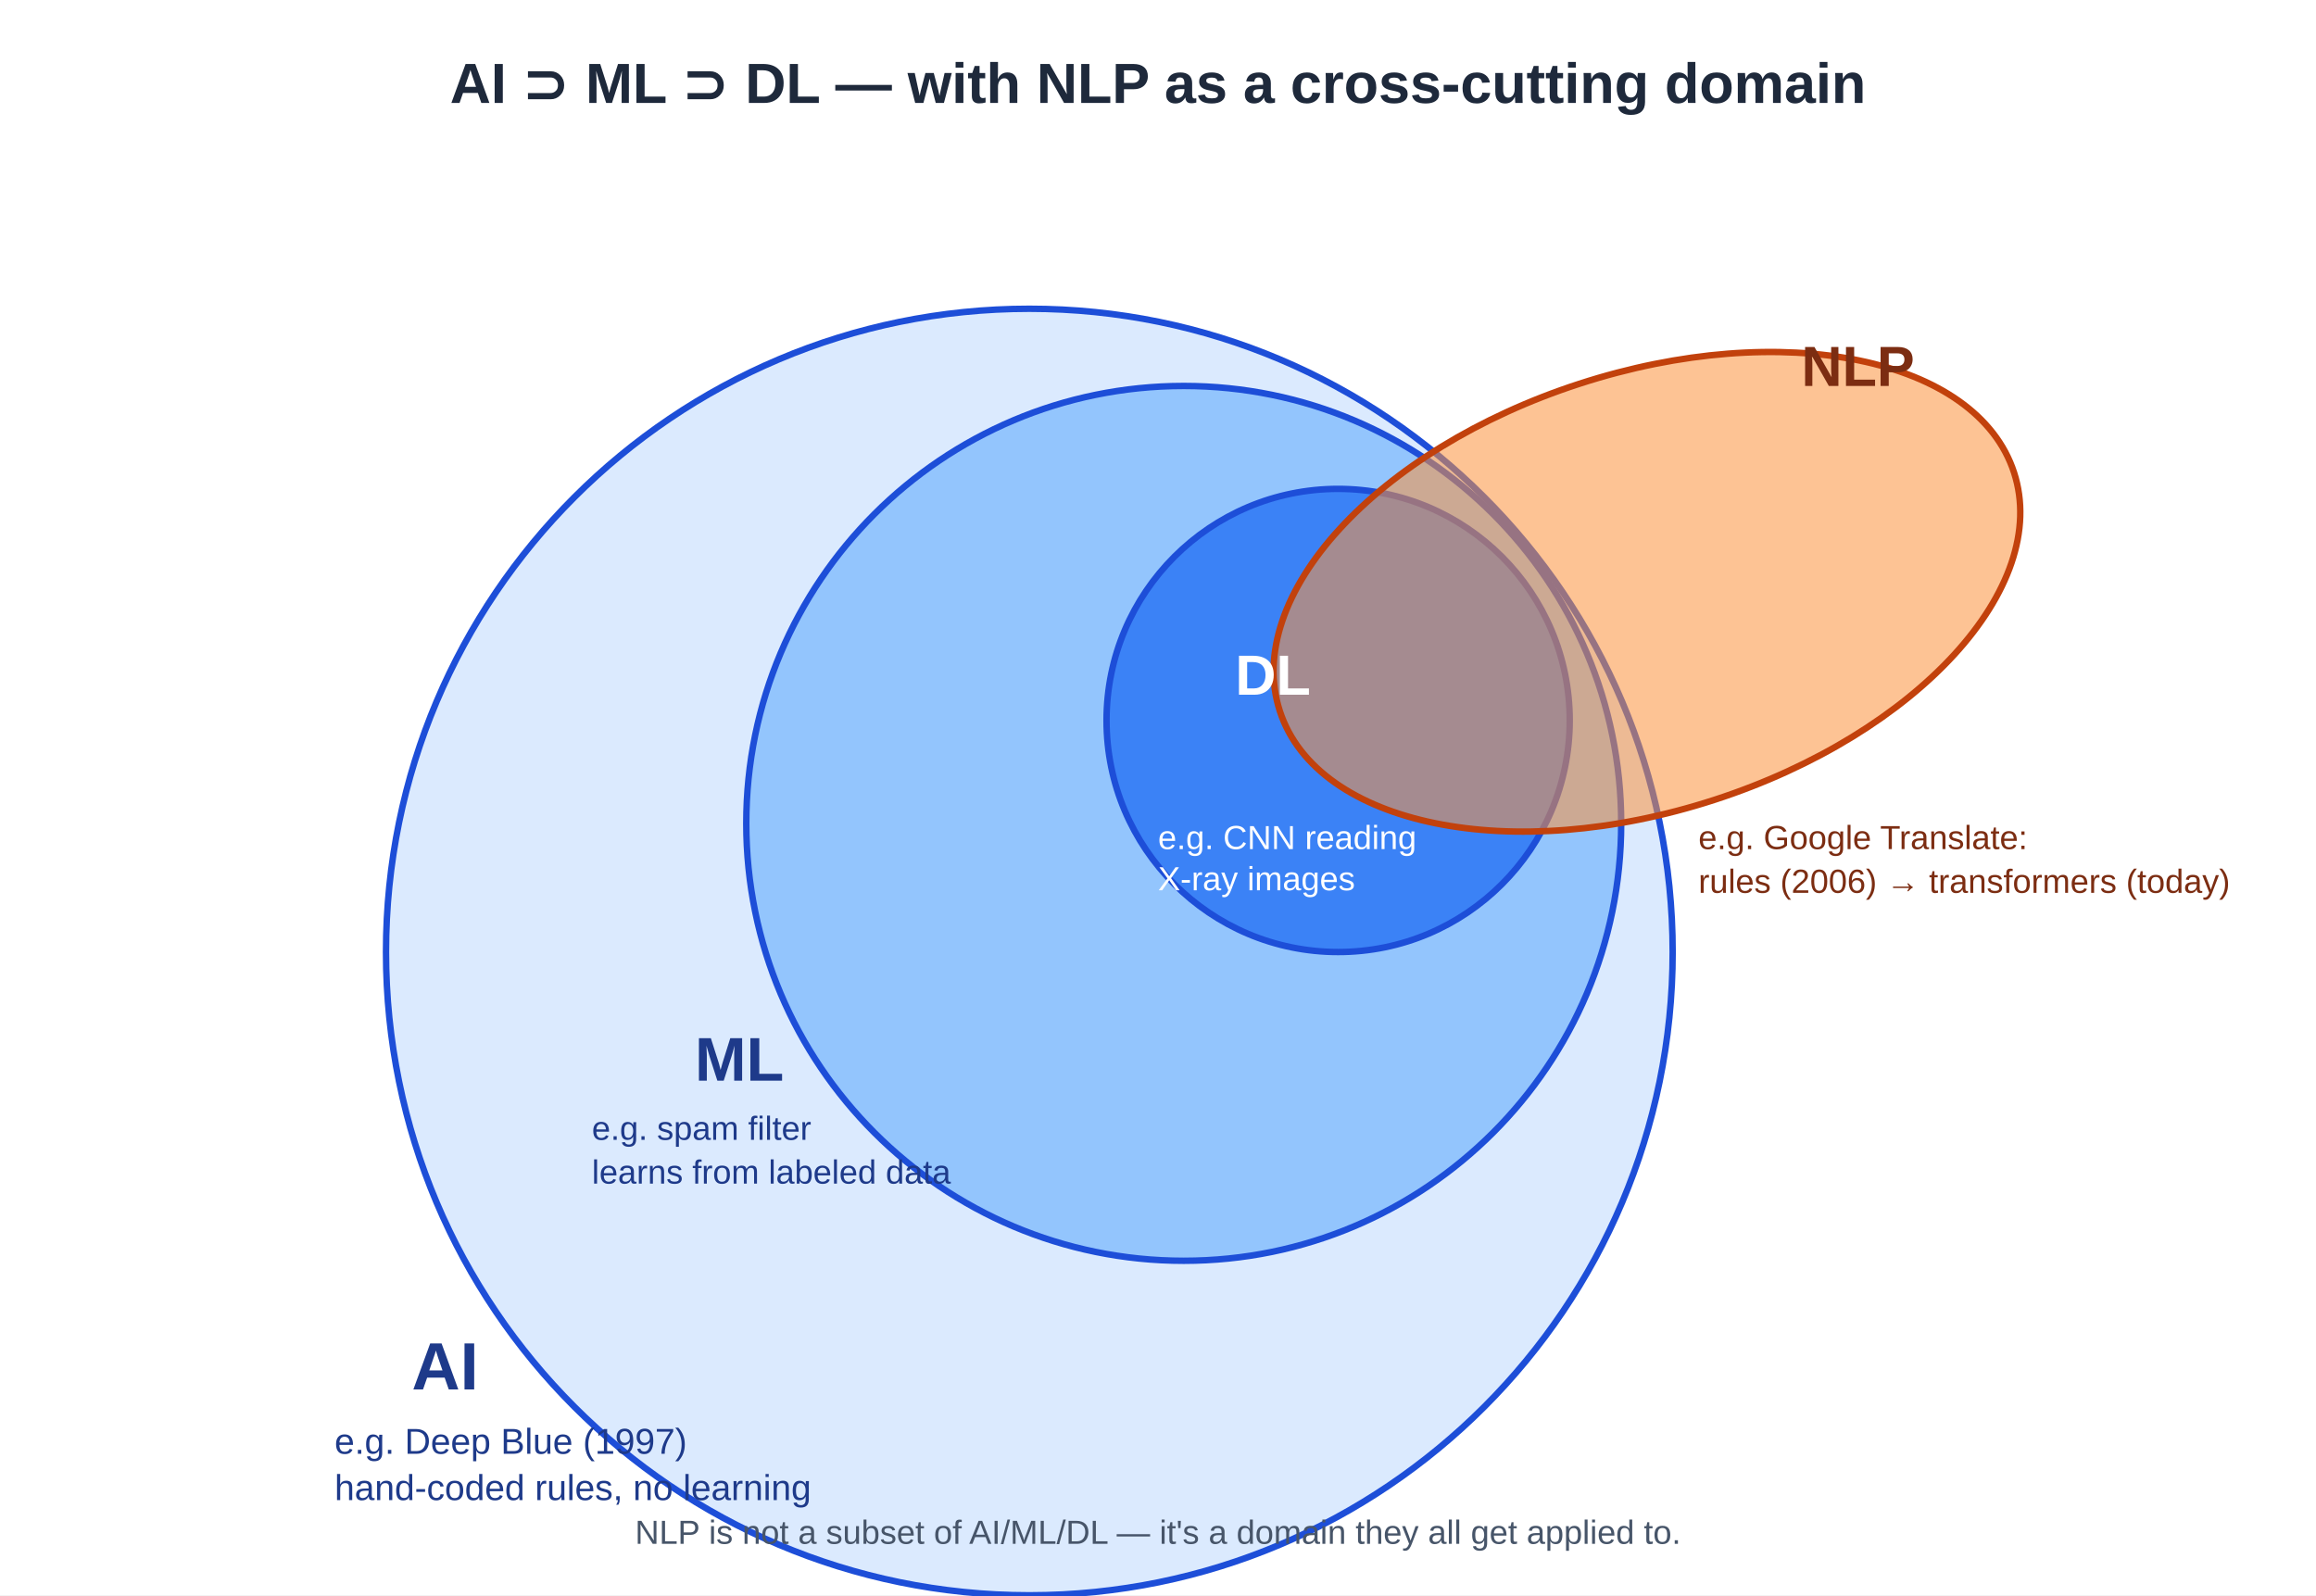
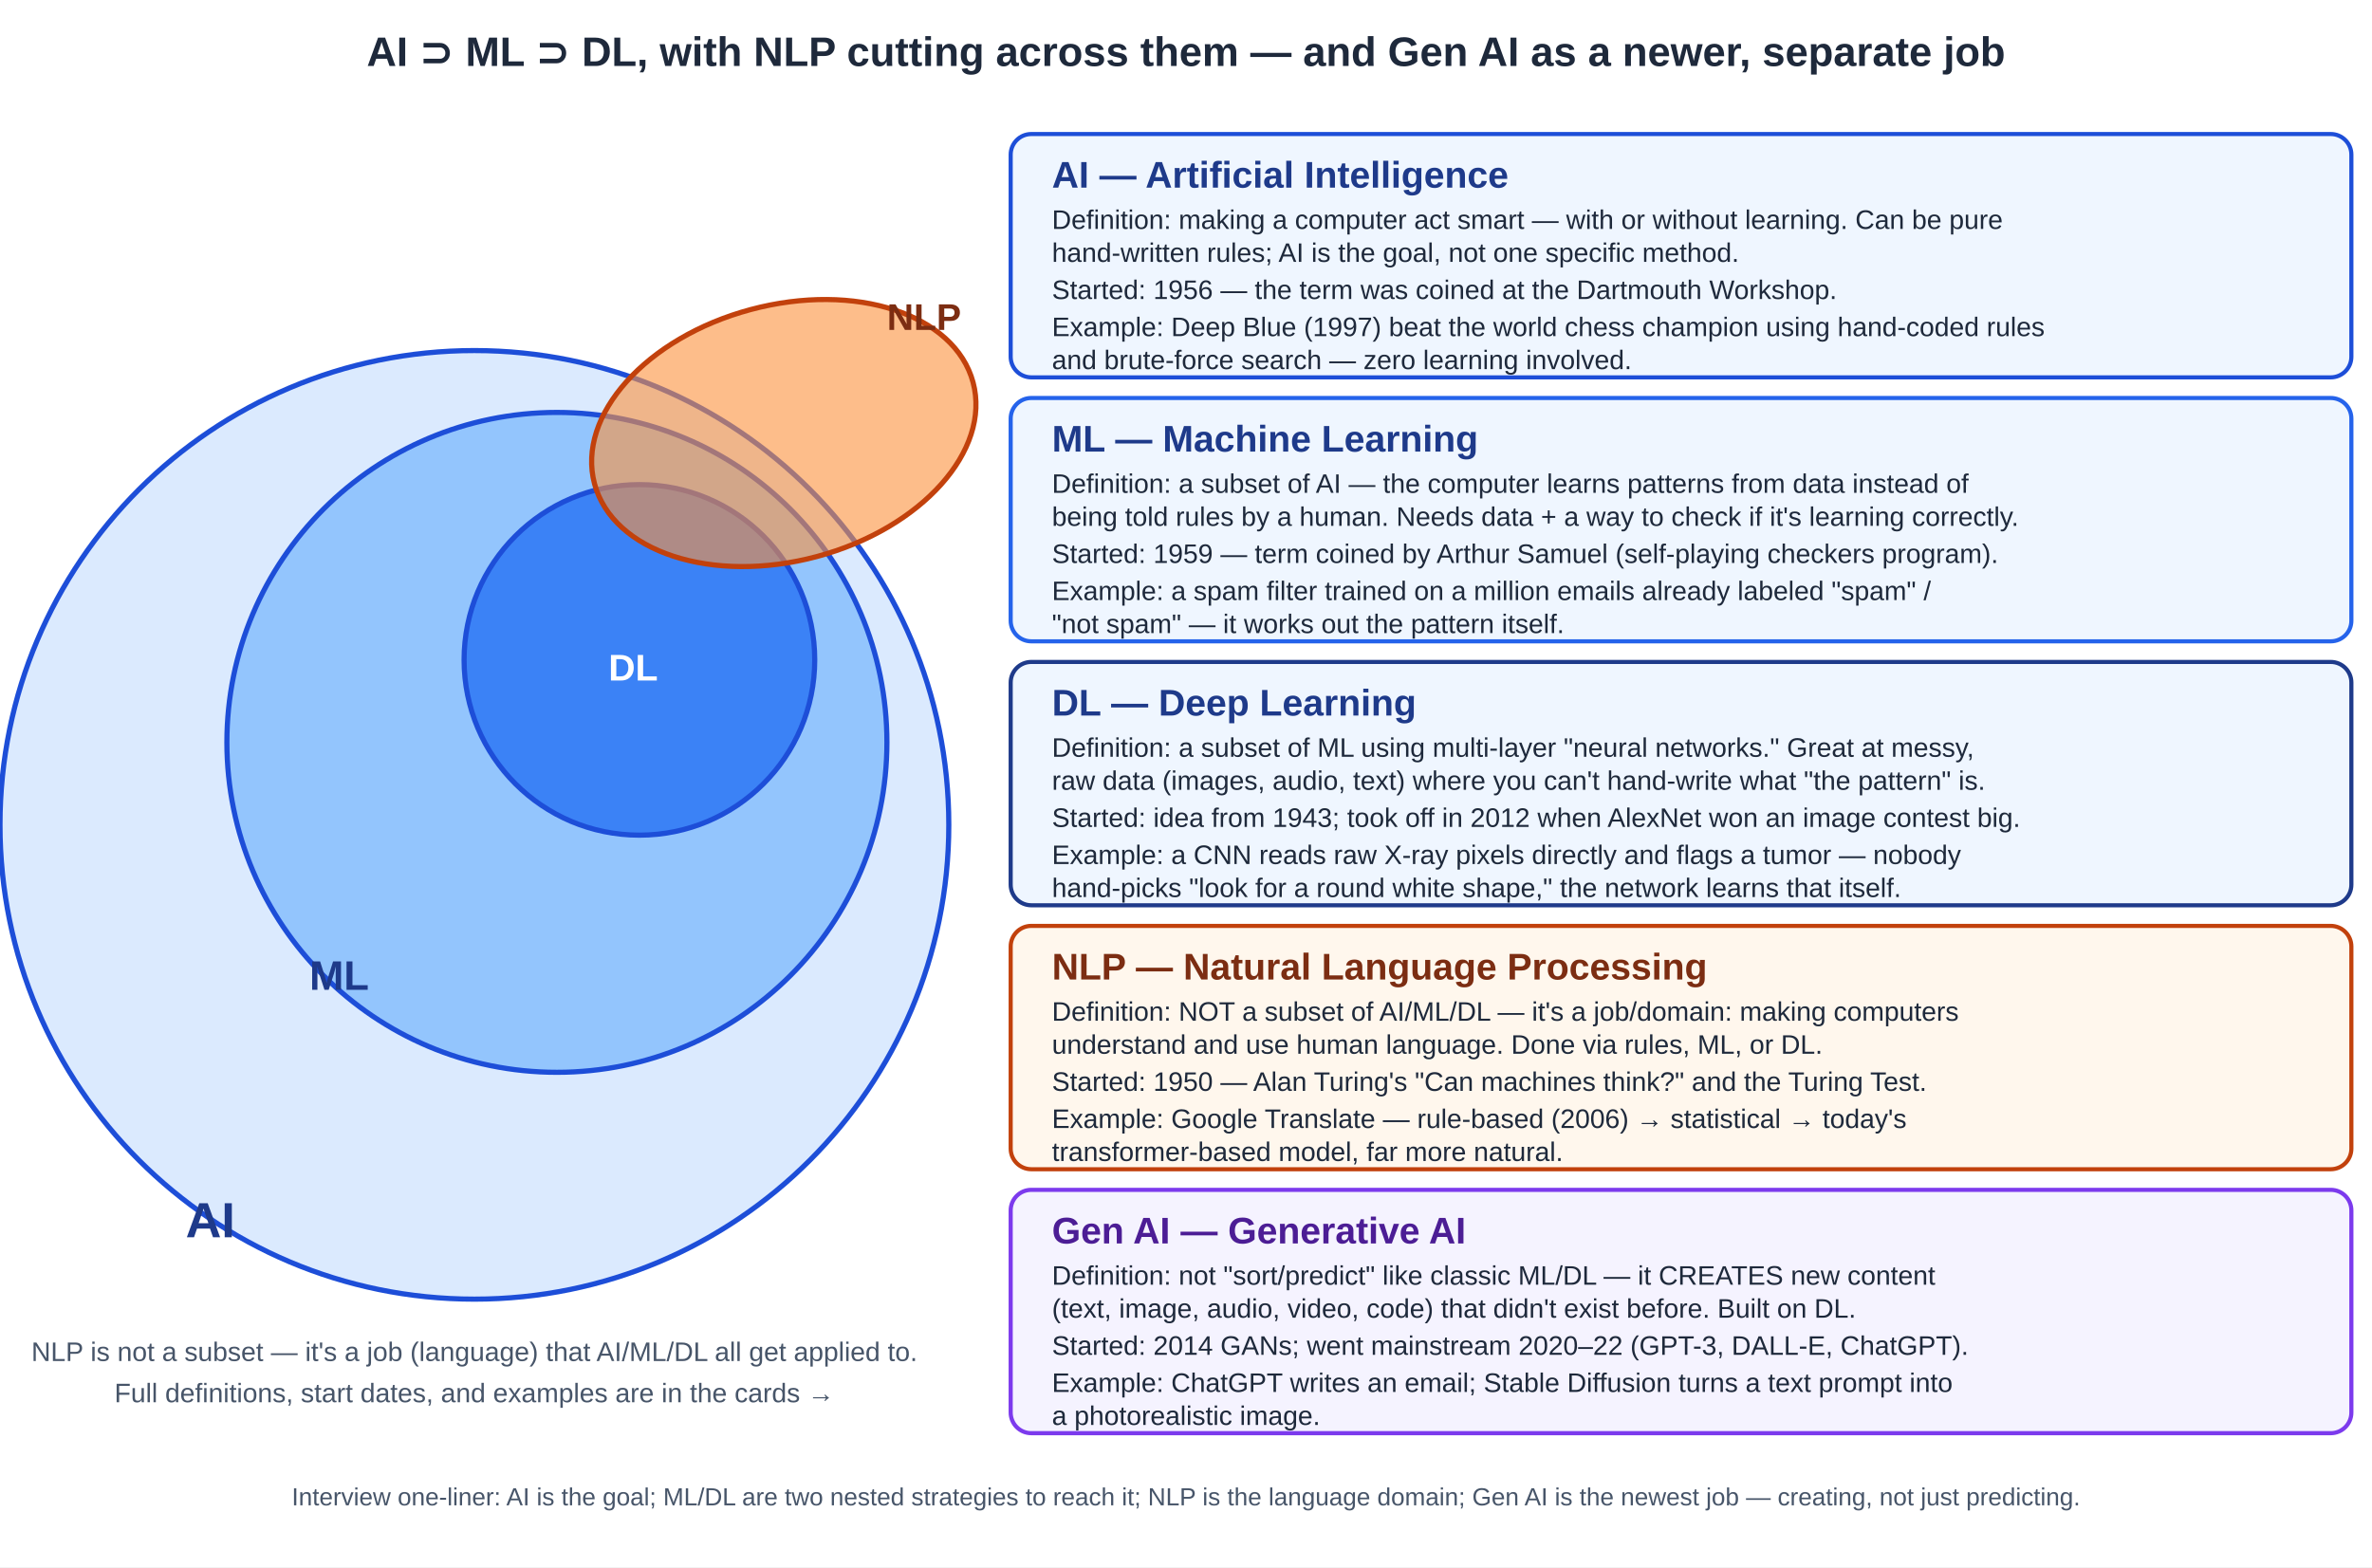
- <svg xmlns="http://www.w3.org/2000/svg" width="900" height="620" viewBox="0 0 900 620" font-family="Segoe UI, Arial, sans-serif">
-   <rect width="900" height="620" fill="#ffffff" />
-   <text x="450" y="40" text-anchor="middle" font-size="22" font-weight="700" fill="#1e293b">
-     AI ⊃ ML ⊃ DL — with NLP as a cross-cutting domain
+ <svg xmlns="http://www.w3.org/2000/svg" width="1150" height="760" viewBox="0 0 1150 760" font-family="Segoe UI, Arial, sans-serif">
+   <rect width="1150" height="760" fill="#ffffff" />
+   <text x="575" y="32" text-anchor="middle" font-size="20" font-weight="700" fill="#1e293b">
+     AI ⊃ ML ⊃ DL, with NLP cutting across them — and Gen AI as a newer, separate job
  </text>
-   <circle cx="400" cy="370" r="250" fill="#dbeafe" stroke="#1d4ed8" stroke-width="2.5" />
-   <circle cx="460" cy="320" r="170" fill="#93c5fd" stroke="#1d4ed8" stroke-width="2.5" />
-   <circle cx="520" cy="280" r="90" fill="#3b82f6" stroke="#1d4ed8" stroke-width="2.5" />
-   <ellipse cx="640" cy="230" rx="150" ry="85" fill="#fb923c" fill-opacity="0.55" stroke="#c2410c" stroke-width="2.5" transform="rotate(-18 640 230)" />
-   <text x="160" y="540" font-size="26" font-weight="700" fill="#1e3a8a">AI</text>
-   <text x="130" y="565" font-size="14" fill="#1e3a8a">e.g. Deep Blue (1997)</text>
-   <text x="130" y="583" font-size="14" fill="#1e3a8a">hand-coded rules, no learning</text>
-   <text x="270" y="420" font-size="24" font-weight="700" fill="#1e3a8a">ML</text>
-   <text x="230" y="443" font-size="13" fill="#1e3a8a">e.g. spam filter</text>
-   <text x="230" y="460" font-size="13" fill="#1e3a8a">learns from labeled data</text>
-   <text x="480" y="270" font-size="22" font-weight="700" fill="#ffffff">DL</text>
-   <text x="450" y="330" font-size="13" fill="#ffffff">e.g. CNN reading</text>
-   <text x="450" y="346" font-size="13" fill="#ffffff">X-ray images</text>
-   <text x="700" y="150" font-size="22" font-weight="700" fill="#7c2d12">NLP</text>
-   <text x="660" y="330" font-size="13" fill="#7c2d12">e.g. Google Translate:</text>
-   <text x="660" y="347" font-size="13" fill="#7c2d12">rules (2006) → transformers (today)</text>
-   <text x="450" y="600" text-anchor="middle" font-size="13" fill="#475569">
-     NLP is not a subset of AI/ML/DL — it's a domain they all get applied to.
+   <circle cx="230" cy="400" r="230" fill="#dbeafe" stroke="#1d4ed8" stroke-width="2.5" />
+   <circle cx="270" cy="360" r="160" fill="#93c5fd" stroke="#1d4ed8" stroke-width="2.5" />
+   <circle cx="310" cy="320" r="85" fill="#3b82f6" stroke="#1d4ed8" stroke-width="2.5" />
+   <ellipse cx="380" cy="210" rx="95" ry="62" fill="#fb923c" fill-opacity="0.6" stroke="#c2410c" stroke-width="2.5" transform="rotate(-15 380 210)" />
+   <text x="90" y="600" font-size="24" font-weight="700" fill="#1e3a8a">AI</text>
+   <text x="150" y="480" font-size="20" font-weight="700" fill="#1e3a8a">ML</text>
+   <text x="295" y="330" font-size="18" font-weight="700" fill="#ffffff">DL</text>
+   <text x="430" y="160" font-size="18" font-weight="700" fill="#7c2d12">NLP</text>
+   <text x="230" y="660" text-anchor="middle" font-size="13" fill="#475569">
+     NLP is not a subset — it's a job (language) that AI/ML/DL all get applied to.
+   </text>
+   <text x="230" y="680" text-anchor="middle" font-size="13" fill="#475569">
+     Full definitions, start dates, and examples are in the cards →
+   </text>
+   <rect x="490" y="65" width="650" height="118" rx="10" fill="#eff6ff" stroke="#1d4ed8" stroke-width="2" />
+   <text x="510" y="91" font-size="18" font-weight="700" fill="#1e3a8a">AI — Artificial Intelligence</text>
+   <text x="510" y="111" font-size="13" fill="#1e293b">Definition: making a computer act smart — with or without learning. Can be pure</text>
+   <text x="510" y="127" font-size="13" fill="#1e293b">hand-written rules; AI is the goal, not one specific method.</text>
+   <text x="510" y="145" font-size="13" fill="#1e293b">Started: 1956 — the term was coined at the Dartmouth Workshop.</text>
+   <text x="510" y="163" font-size="13" fill="#1e293b">Example: Deep Blue (1997) beat the world chess champion using hand-coded rules</text>
+   <text x="510" y="179" font-size="13" fill="#1e293b">and brute-force search — zero learning involved.</text>
+   <rect x="490" y="193" width="650" height="118" rx="10" fill="#eff6ff" stroke="#2563eb" stroke-width="2" />
+   <text x="510" y="219" font-size="18" font-weight="700" fill="#1e3a8a">ML — Machine Learning</text>
+   <text x="510" y="239" font-size="13" fill="#1e293b">Definition: a subset of AI — the computer learns patterns from data instead of</text>
+   <text x="510" y="255" font-size="13" fill="#1e293b">being told rules by a human. Needs data + a way to check if it's learning correctly.</text>
+   <text x="510" y="273" font-size="13" fill="#1e293b">Started: 1959 — term coined by Arthur Samuel (self-playing checkers program).</text>
+   <text x="510" y="291" font-size="13" fill="#1e293b">Example: a spam filter trained on a million emails already labeled "spam" /</text>
+   <text x="510" y="307" font-size="13" fill="#1e293b">"not spam" — it works out the pattern itself.</text>
+   <rect x="490" y="321" width="650" height="118" rx="10" fill="#eff6ff" stroke="#1e3a8a" stroke-width="2" />
+   <text x="510" y="347" font-size="18" font-weight="700" fill="#1e3a8a">DL — Deep Learning</text>
+   <text x="510" y="367" font-size="13" fill="#1e293b">Definition: a subset of ML using multi-layer "neural networks." Great at messy,</text>
+   <text x="510" y="383" font-size="13" fill="#1e293b">raw data (images, audio, text) where you can't hand-write what "the pattern" is.</text>
+   <text x="510" y="401" font-size="13" fill="#1e293b">Started: idea from 1943; took off in 2012 when AlexNet won an image contest big.</text>
+   <text x="510" y="419" font-size="13" fill="#1e293b">Example: a CNN reads raw X-ray pixels directly and flags a tumor — nobody</text>
+   <text x="510" y="435" font-size="13" fill="#1e293b">hand-picks "look for a round white shape," the network learns that itself.</text>
+   <rect x="490" y="449" width="650" height="118" rx="10" fill="#fff7ed" stroke="#c2410c" stroke-width="2" />
+   <text x="510" y="475" font-size="18" font-weight="700" fill="#7c2d12">NLP — Natural Language Processing</text>
+   <text x="510" y="495" font-size="13" fill="#1e293b">Definition: NOT a subset of AI/ML/DL — it's a job/domain: making computers</text>
+   <text x="510" y="511" font-size="13" fill="#1e293b">understand and use human language. Done via rules, ML, or DL.</text>
+   <text x="510" y="529" font-size="13" fill="#1e293b">Started: 1950 — Alan Turing's "Can machines think?" and the Turing Test.</text>
+   <text x="510" y="547" font-size="13" fill="#1e293b">Example: Google Translate — rule-based (2006) → statistical → today's</text>
+   <text x="510" y="563" font-size="13" fill="#1e293b">transformer-based model, far more natural.</text>
+   <rect x="490" y="577" width="650" height="118" rx="10" fill="#f5f3ff" stroke="#7c3aed" stroke-width="2" />
+   <text x="510" y="603" font-size="18" font-weight="700" fill="#4c1d95">Gen AI — Generative AI</text>
+   <text x="510" y="623" font-size="13" fill="#1e293b">Definition: not "sort/predict" like classic ML/DL — it CREATES new content</text>
+   <text x="510" y="639" font-size="13" fill="#1e293b">(text, image, audio, video, code) that didn't exist before. Built on DL.</text>
+   <text x="510" y="657" font-size="13" fill="#1e293b">Started: 2014 GANs; went mainstream 2020–22 (GPT-3, DALL-E, ChatGPT).</text>
+   <text x="510" y="675" font-size="13" fill="#1e293b">Example: ChatGPT writes an email; Stable Diffusion turns a text prompt into</text>
+   <text x="510" y="691" font-size="13" fill="#1e293b">a photorealistic image.</text>
+   <text x="575" y="730" text-anchor="middle" font-size="12" fill="#475569">
+     Interview one-liner: AI is the goal; ML/DL are two nested strategies to reach it; NLP is the language domain; Gen AI is the newest job — creating, not just predicting.
  </text>
</svg>
